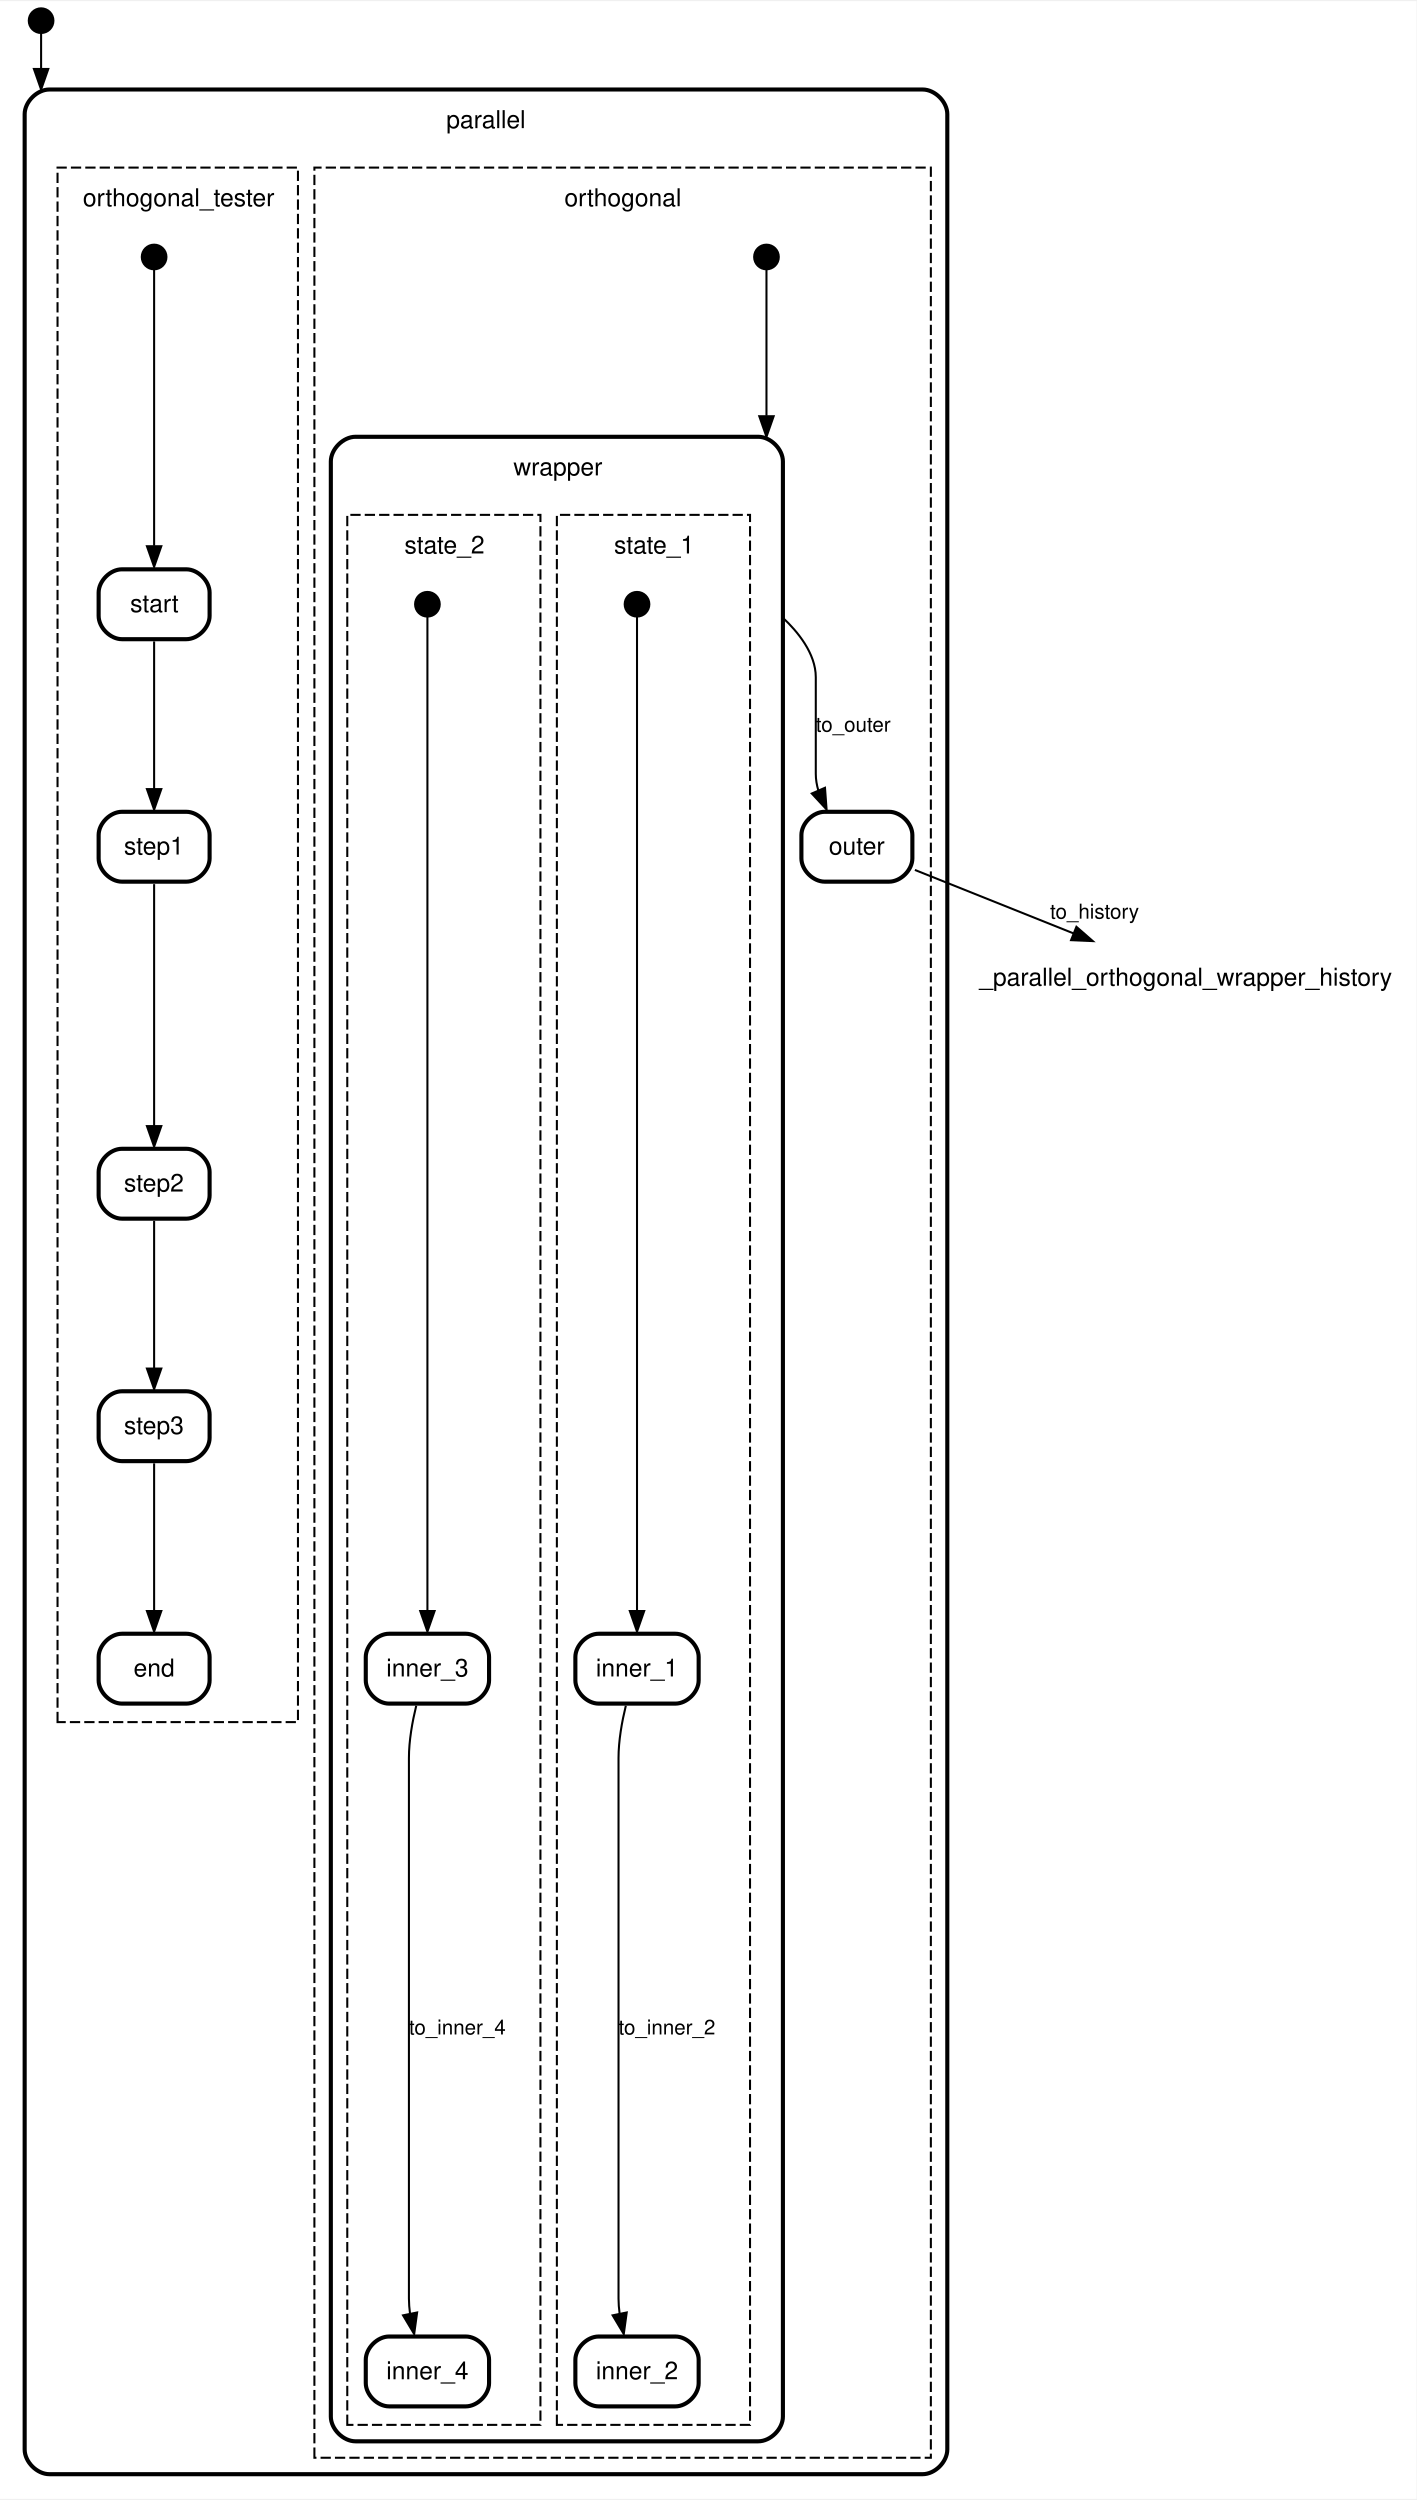
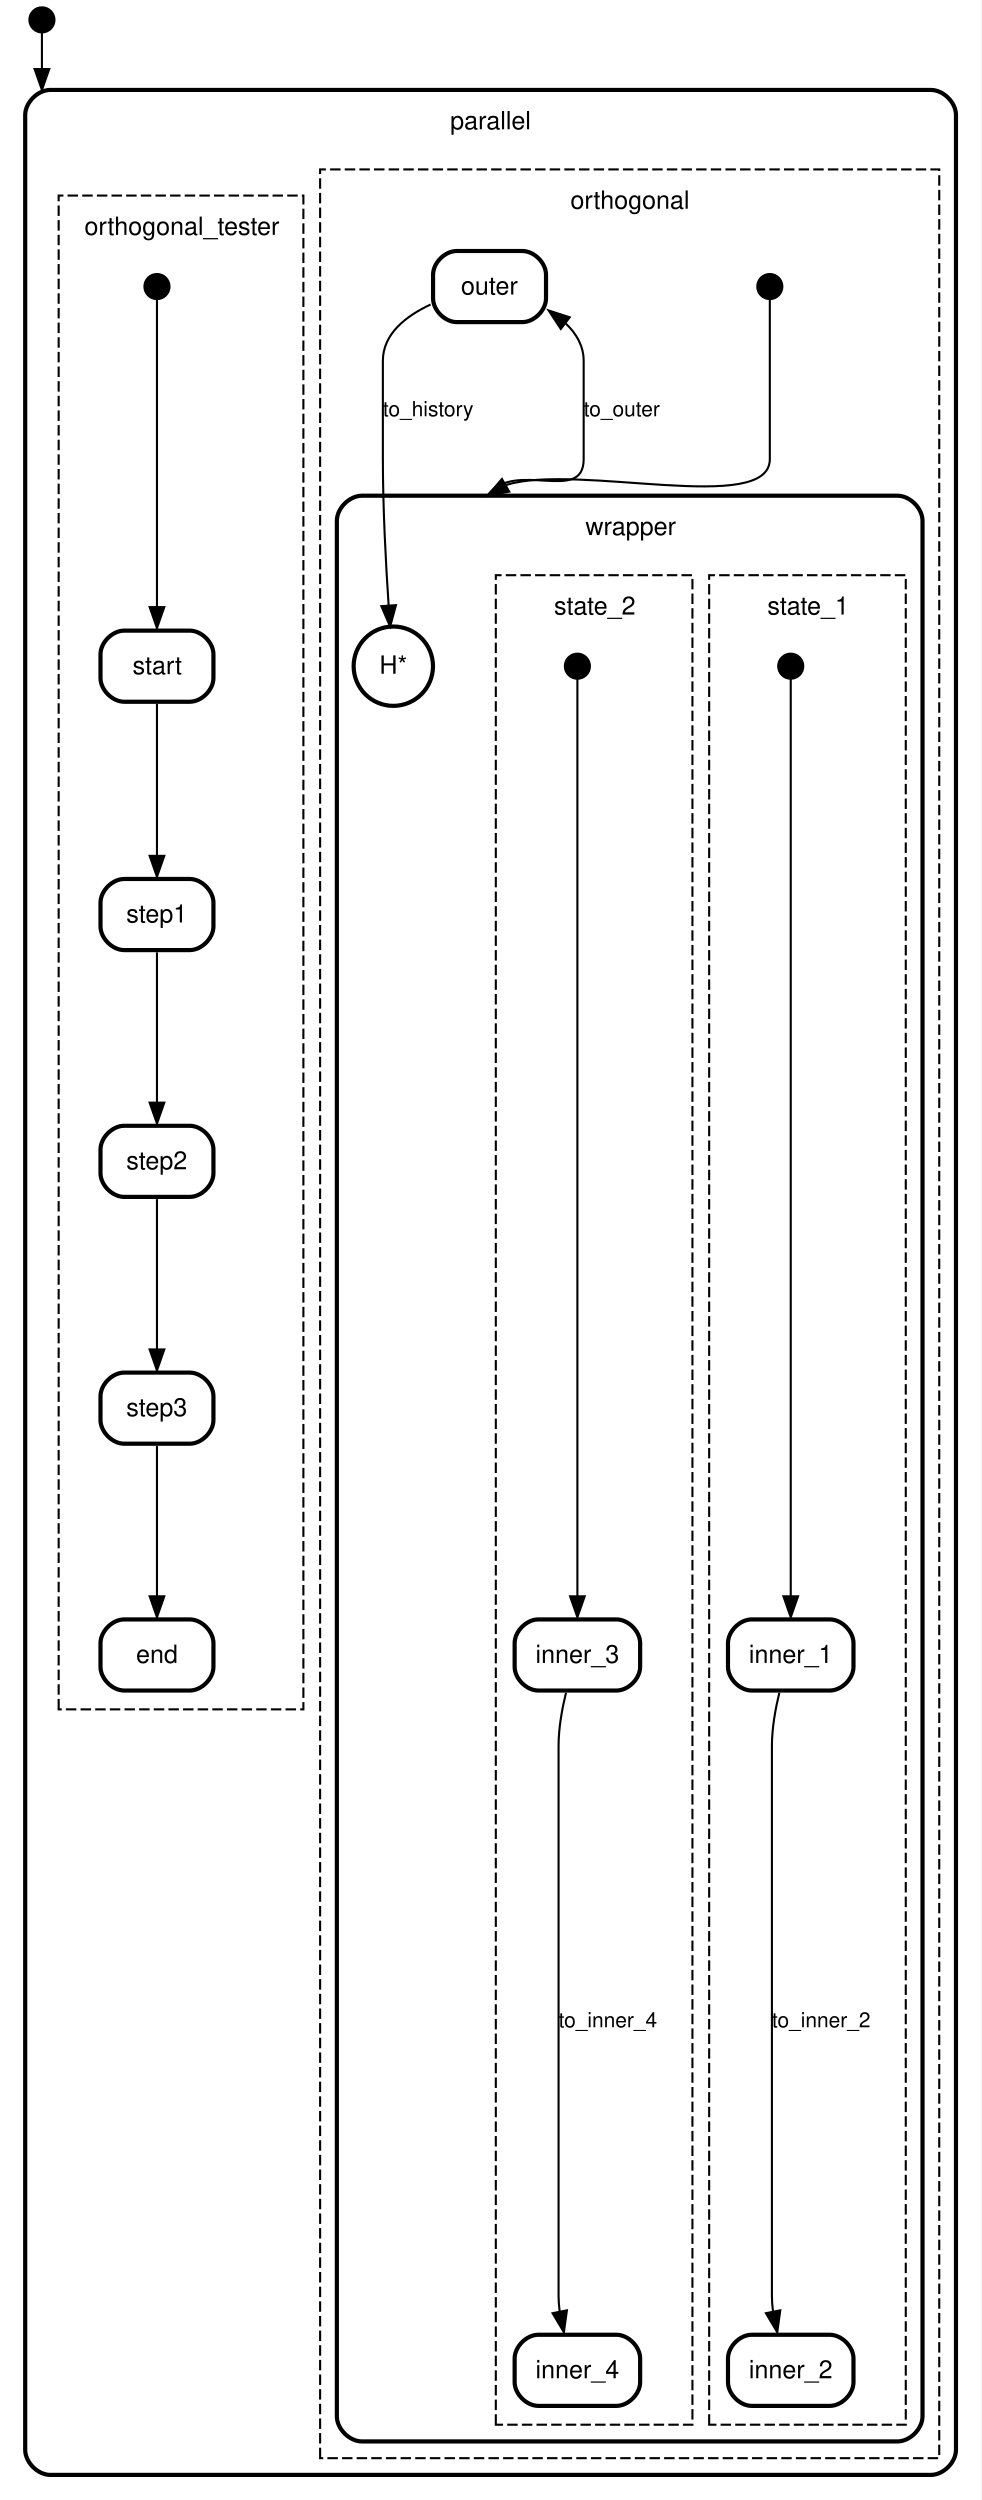
- <svg xmlns="http://www.w3.org/2000/svg" width="689pt" height="1216pt" viewBox="0.00 0.00 689.35 1215.50">
-   <g id="graph0" class="graph" transform="scale(1 1) rotate(0) translate(4 1211.5)">
-     <polygon fill="#ffffff" stroke="transparent" points="-4,4 -4,-1211.5 685.354,-1211.5 685.354,4 -4,4" />
+ <svg xmlns="http://www.w3.org/2000/svg" width="469pt" height="1195pt" viewBox="0.00 0.00 469.00 1195.23">
+   <g id="graph0" class="graph" transform="scale(1 1) rotate(0) translate(4 1191.233)">
+     <polygon fill="#ffffff" stroke="transparent" points="-4,4 -4,-1191.233 465,-1191.233 465,4 -4,4" />
    <g id="clust1" class="cluster">
-       <path fill="none" stroke="#000000" stroke-width="2" d="M20,-8C20,-8 445,-8 445,-8 451,-8 457,-14 457,-20 457,-20 457,-1156.5 457,-1156.5 457,-1162.5 451,-1168.5 445,-1168.5 445,-1168.5 20,-1168.5 20,-1168.5 14,-1168.5 8,-1162.5 8,-1156.5 8,-1156.5 8,-20 8,-20 8,-14 14,-8 20,-8" />
-       <text text-anchor="start" x="213.167" y="-1149.7" font-family="Helvetica,sans-Serif" font-size="12.00" fill="#000000">parallel</text>
+       <path fill="none" stroke="#000000" stroke-width="2" d="M20,-8C20,-8 441,-8 441,-8 447,-8 453,-14 453,-20 453,-20 453,-1136.233 453,-1136.233 453,-1142.233 447,-1148.233 441,-1148.233 441,-1148.233 20,-1148.233 20,-1148.233 14,-1148.233 8,-1142.233 8,-1136.233 8,-1136.233 8,-20 8,-20 8,-14 14,-8 20,-8" />
+       <text text-anchor="start" x="211.167" y="-1129.433" font-family="Helvetica,sans-Serif" font-size="12.00" fill="#000000">parallel</text>
    </g>
    <g id="clust2" class="cluster">
-       <polygon fill="none" stroke="#000000" stroke-dasharray="5,2" points="149,-16 149,-1130.5 449,-1130.5 449,-16 149,-16" />
-       <text text-anchor="start" x="270.656" y="-1111.7" font-family="Helvetica,sans-Serif" font-size="12.00" fill="#000000">orthogonal</text>
+       <polygon fill="none" stroke="#000000" stroke-dasharray="5,2" points="149,-16 149,-1110.233 445,-1110.233 445,-16 149,-16" />
+       <text text-anchor="start" x="268.656" y="-1091.433" font-family="Helvetica,sans-Serif" font-size="12.00" fill="#000000">orthogonal</text>
    </g>
    <g id="clust3" class="cluster">
-       <path fill="none" stroke="#000000" stroke-width="2" d="M169,-24C169,-24 365,-24 365,-24 371,-24 377,-30 377,-36 377,-36 377,-987.5 377,-987.5 377,-993.5 371,-999.5 365,-999.5 365,-999.5 169,-999.5 169,-999.5 163,-999.5 157,-993.5 157,-987.5 157,-987.5 157,-36 157,-36 157,-30 163,-24 169,-24" />
-       <text text-anchor="start" x="245.832" y="-980.7" font-family="Helvetica,sans-Serif" font-size="12.00" fill="#000000">wrapper</text>
+       <path fill="none" stroke="#000000" stroke-width="2" d="M169,-24C169,-24 425,-24 425,-24 431,-24 437,-30 437,-36 437,-36 437,-942.233 437,-942.233 437,-948.233 431,-954.233 425,-954.233 425,-954.233 169,-954.233 169,-954.233 163,-954.233 157,-948.233 157,-942.233 157,-942.233 157,-36 157,-36 157,-30 163,-24 169,-24" />
+       <text text-anchor="start" x="275.832" y="-935.433" font-family="Helvetica,sans-Serif" font-size="12.00" fill="#000000">wrapper</text>
    </g>
    <g id="clust4" class="cluster">
-       <polygon fill="none" stroke="#000000" stroke-dasharray="5,2" points="267,-32 267,-961.5 361,-961.5 361,-32 267,-32" />
-       <text text-anchor="start" x="294.824" y="-942.7" font-family="Helvetica,sans-Serif" font-size="12.00" fill="#000000">state_1</text>
+       <polygon fill="none" stroke="#000000" stroke-dasharray="5,2" points="335,-32 335,-916.233 429,-916.233 429,-32 335,-32" />
+       <text text-anchor="start" x="362.824" y="-897.433" font-family="Helvetica,sans-Serif" font-size="12.00" fill="#000000">state_1</text>
    </g>
    <g id="clust5" class="cluster">
-       <polygon fill="none" stroke="#000000" stroke-dasharray="5,2" points="165,-32 165,-961.5 259,-961.5 259,-32 165,-32" />
-       <text text-anchor="start" x="192.824" y="-942.7" font-family="Helvetica,sans-Serif" font-size="12.00" fill="#000000">state_2</text>
+       <polygon fill="none" stroke="#000000" stroke-dasharray="5,2" points="233,-32 233,-916.233 327,-916.233 327,-32 233,-32" />
+       <text text-anchor="start" x="260.824" y="-897.433" font-family="Helvetica,sans-Serif" font-size="12.00" fill="#000000">state_2</text>
    </g>
    <g id="clust6" class="cluster">
-       <polygon fill="none" stroke="#000000" stroke-dasharray="5,2" points="24,-374 24,-1130.5 141,-1130.5 141,-374 24,-374" />
-       <text text-anchor="start" x="36.318" y="-1111.7" font-family="Helvetica,sans-Serif" font-size="12.00" fill="#000000">orthogonal_tester</text>
+       <polygon fill="none" stroke="#000000" stroke-dasharray="5,2" points="24,-374 24,-1097.733 141,-1097.733 141,-374 24,-374" />
+       <text text-anchor="start" x="36.318" y="-1078.933" font-family="Helvetica,sans-Serif" font-size="12.00" fill="#000000">orthogonal_tester</text>
    </g>
    <g id="node1" class="node">
-       <ellipse fill="#000000" stroke="#000000" stroke-width="2" cx="16" cy="-1202" rx="5.5" ry="5.5" />
+       <ellipse fill="#000000" stroke="#000000" stroke-width="2" cx="16" cy="-1181.733" rx="5.5" ry="5.5" />
    </g>
    <g id="edge1" class="edge">
-       <path fill="none" stroke="#000000" d="M16,-1196.453C16,-1192.278 16,-1186.004 16,-1178.533" />
-       <polygon fill="#000000" stroke="#000000" points="19.5,-1178.497 16,-1168.497 12.5,-1178.497 19.5,-1178.497" />
-       <text text-anchor="middle" x="17.39" y="-1179.5" font-family="Helvetica,sans-Serif" font-size="10.00" fill="#000000"> </text>
+       <path fill="none" stroke="#000000" d="M16,-1175.923C16,-1171.847 16,-1165.854 16,-1158.679" />
+       <polygon fill="#000000" stroke="#000000" points="19.5,-1158.231 16,-1148.231 12.5,-1158.231 19.5,-1158.231" />
+       <text text-anchor="middle" x="17.39" y="-1159.233" font-family="Helvetica,sans-Serif" font-size="10.00" fill="#000000"> </text>
    </g>
    <g id="node4" class="node">
-       <ellipse fill="#000000" stroke="#000000" stroke-width="2" cx="369" cy="-1087" rx="5.5" ry="5.5" />
+       <ellipse fill="#000000" stroke="#000000" stroke-width="2" cx="364" cy="-1054.233" rx="5.5" ry="5.5" />
    </g>
    <g id="edge2" class="edge">
-       <path fill="none" stroke="#000000" d="M369,-1081.329C369,-1076.674 369,-1069.91 369,-1064 369,-1064 369,-1064 369,-1017 369,-1014.596 369,-1012.16 369,-1009.701" />
-       <polygon fill="#000000" stroke="#000000" points="372.5,-1009.497 369,-999.497 365.5,-1009.497 372.5,-1009.497" />
-       <text text-anchor="middle" x="370.389" y="-1037.5" font-family="Helvetica,sans-Serif" font-size="10.00" fill="#000000"> </text>
+       <path fill="none" stroke="#000000" d="M364,-1048.699C364,-1041.715 364,-1029.333 364,-1018.733 364,-1018.733 364,-1018.733 364,-971.733 364,-944.554 271.593,-970.028 237.941,-959.363" />
+       <polygon fill="#000000" stroke="#000000" points="239.416,-956.174 229,-954.233 235.932,-962.245 239.416,-956.174" />
+       <text text-anchor="middle" x="365.389" y="-992.233" font-family="Helvetica,sans-Serif" font-size="10.00" fill="#000000"> </text>
    </g>
    <g id="node5" class="node">
-       <polygon fill="transparent" stroke="transparent" stroke-width="2" points="441,-818 385,-818 385,-782 441,-782 441,-818" />
-       <text text-anchor="start" x="399.329" y="-796.2" font-family="Helvetica,sans-Serif" font-size="12.00" fill="#000000">outer</text>
-       <path fill="none" stroke="#000000" stroke-width="2" d="M397.333,-783C397.333,-783 428.667,-783 428.667,-783 434.333,-783 440,-788.667 440,-794.333 440,-794.333 440,-805.667 440,-805.667 440,-811.333 434.333,-817 428.667,-817 428.667,-817 397.333,-817 397.333,-817 391.667,-817 386,-811.333 386,-805.667 386,-805.667 386,-794.333 386,-794.333 386,-788.667 391.667,-783 397.333,-783" />
+       <polygon fill="transparent" stroke="transparent" stroke-width="2" points="258,-1072.233 202,-1072.233 202,-1036.233 258,-1036.233 258,-1072.233" />
+       <text text-anchor="start" x="216.329" y="-1050.433" font-family="Helvetica,sans-Serif" font-size="12.00" fill="#000000">outer</text>
+       <path fill="none" stroke="#000000" stroke-width="2" d="M214.333,-1037.233C214.333,-1037.233 245.667,-1037.233 245.667,-1037.233 251.333,-1037.233 257,-1042.899 257,-1048.566 257,-1048.566 257,-1059.899 257,-1059.899 257,-1065.566 251.333,-1071.233 245.667,-1071.233 245.667,-1071.233 214.333,-1071.233 214.333,-1071.233 208.667,-1071.233 203,-1065.566 203,-1059.899 203,-1059.899 203,-1048.566 203,-1048.566 203,-1042.899 208.667,-1037.233 214.333,-1037.233" />
    </g>
-     <g id="node22" class="node">
-       <polygon fill="transparent" stroke="transparent" stroke-width="2" points="681.207,-754 464.793,-754 464.793,-718 681.207,-718 681.207,-754" />
-       <text text-anchor="middle" x="573" y="-732.4" font-family="Helvetica,sans-Serif" font-size="12.00" fill="#000000">_parallel_orthogonal_wrapper_history</text>
+     <g id="node7" class="node">
+       <ellipse fill="transparent" stroke="#000000" stroke-width="2" cx="184" cy="-872.733" rx="18.968" ry="18.968" />
+       <text text-anchor="middle" x="184" y="-869.133" font-family="Helvetica,sans-Serif" font-size="12.00" fill="#000000">H*</text>
    </g>
    <g id="edge8" class="edge">
-       <path fill="none" stroke="#000000" d="M441.236,-788.705C462.57,-780.172 492.51,-768.196 518.46,-757.816" />
-       <polygon fill="#000000" stroke="#000000" points="519.831,-761.037 527.816,-754.073 517.231,-754.538 519.831,-761.037" />
-       <text text-anchor="start" x="507" y="-765" font-family="Helvetica,sans-Serif" font-size="10.00" fill="#000000">to_history   </text>
+       <path fill="none" stroke="#000000" d="M201.815,-1045.644C190.02,-1040.144 179,-1031.571 179,-1018.733 179,-1018.733 179,-1018.733 179,-971.733 179,-948.21 180.425,-921.583 181.754,-901.872" />
+       <polygon fill="#000000" stroke="#000000" points="185.259,-901.919 182.473,-891.697 178.277,-901.426 185.259,-901.919" />
+       <text text-anchor="start" x="179" y="-992.233" font-family="Helvetica,sans-Serif" font-size="10.00" fill="#000000">to_history   </text>
    </g>
    <g id="edge7" class="edge">
-       <path fill="none" stroke="#000000" d="M377,-911.412C383.981,-904.877 393,-894.175 393,-882.5 393,-882.5 393,-882.5 393,-835.5 393,-832.743 393.463,-830.003 394.249,-827.339" />
-       <polygon fill="#000000" stroke="#000000" points="397.478,-828.691 398.255,-818.125 391.058,-825.9 397.478,-828.691" />
-       <text text-anchor="start" x="393" y="-856" font-family="Helvetica,sans-Serif" font-size="10.00" fill="#000000">to_outer   </text>
-     </g>
-     <g id="node8" class="node">
-       <ellipse fill="#000000" stroke="#000000" stroke-width="2" cx="306" cy="-918" rx="5.5" ry="5.5" />
+       <path fill="none" stroke="#000000" d="M229,-954.233C241.854,-971.931 275,-949.859 275,-971.733 275,-1018.733 275,-1018.733 275,-1018.733 275,-1025.82 271.517,-1031.711 266.49,-1036.523" />
+       <polygon fill="#000000" stroke="#000000" points="264.07,-1033.967 258.244,-1042.816 268.317,-1039.532 264.07,-1033.967" />
+       <text text-anchor="start" x="275" y="-992.233" font-family="Helvetica,sans-Serif" font-size="10.00" fill="#000000">to_outer   </text>
    </g>
    <g id="node9" class="node">
-       <polygon fill="transparent" stroke="transparent" stroke-width="2" points="337,-418 275,-418 275,-382 337,-382 337,-418" />
-       <text text-anchor="start" x="285.994" y="-396.2" font-family="Helvetica,sans-Serif" font-size="12.00" fill="#000000">inner_1</text>
-       <path fill="none" stroke="#000000" stroke-width="2" d="M287.333,-383C287.333,-383 324.667,-383 324.667,-383 330.333,-383 336,-388.667 336,-394.333 336,-394.333 336,-405.667 336,-405.667 336,-411.333 330.333,-417 324.667,-417 324.667,-417 287.333,-417 287.333,-417 281.667,-417 276,-411.333 276,-405.667 276,-405.667 276,-394.333 276,-394.333 276,-388.667 281.667,-383 287.333,-383" />
+       <ellipse fill="#000000" stroke="#000000" stroke-width="2" cx="374" cy="-872.733" rx="5.5" ry="5.5" />
+     </g>
+     <g id="node10" class="node">
+       <polygon fill="transparent" stroke="transparent" stroke-width="2" points="405,-418 343,-418 343,-382 405,-382 405,-418" />
+       <text text-anchor="start" x="353.994" y="-396.2" font-family="Helvetica,sans-Serif" font-size="12.00" fill="#000000">inner_1</text>
+       <path fill="none" stroke="#000000" stroke-width="2" d="M355.333,-383C355.333,-383 392.667,-383 392.667,-383 398.333,-383 404,-388.667 404,-394.333 404,-394.333 404,-405.667 404,-405.667 404,-411.333 398.333,-417 392.667,-417 392.667,-417 355.333,-417 355.333,-417 349.667,-417 344,-411.333 344,-405.667 344,-405.667 344,-394.333 344,-394.333 344,-388.667 349.667,-383 355.333,-383" />
    </g>
    <g id="edge3" class="edge">
-       <path fill="none" stroke="#000000" d="M306,-912.466C306,-905.482 306,-893.101 306,-882.5 306,-882.5 306,-882.5 306,-435.5 306,-433.108 306,-430.625 306,-428.134" />
-       <polygon fill="#000000" stroke="#000000" points="309.5,-428.06 306,-418.06 302.5,-428.06 309.5,-428.06" />
-       <text text-anchor="middle" x="307.389" y="-633" font-family="Helvetica,sans-Serif" font-size="10.00" fill="#000000"> </text>
+       <path fill="none" stroke="#000000" d="M374,-867.084C374,-859.956 374,-847.319 374,-836.5 374,-836.5 374,-836.5 374,-435.5 374,-433.108 374,-430.625 374,-428.134" />
+       <polygon fill="#000000" stroke="#000000" points="377.5,-428.06 374,-418.06 370.5,-428.06 377.5,-428.06" />
+       <text text-anchor="middle" x="375.389" y="-633" font-family="Helvetica,sans-Serif" font-size="10.00" fill="#000000"> </text>
    </g>
-     <g id="node10" class="node">
-       <polygon fill="transparent" stroke="transparent" stroke-width="2" points="337,-76 275,-76 275,-40 337,-40 337,-76" />
-       <text text-anchor="start" x="285.994" y="-54.2" font-family="Helvetica,sans-Serif" font-size="12.00" fill="#000000">inner_2</text>
-       <path fill="none" stroke="#000000" stroke-width="2" d="M287.333,-41C287.333,-41 324.667,-41 324.667,-41 330.333,-41 336,-46.667 336,-52.333 336,-52.333 336,-63.667 336,-63.667 336,-69.333 330.333,-75 324.667,-75 324.667,-75 287.333,-75 287.333,-75 281.667,-75 276,-69.333 276,-63.667 276,-63.667 276,-52.333 276,-52.333 276,-46.667 281.667,-41 287.333,-41" />
+     <g id="node11" class="node">
+       <polygon fill="transparent" stroke="transparent" stroke-width="2" points="405,-76 343,-76 343,-40 405,-40 405,-76" />
+       <text text-anchor="start" x="353.994" y="-54.2" font-family="Helvetica,sans-Serif" font-size="12.00" fill="#000000">inner_2</text>
+       <path fill="none" stroke="#000000" stroke-width="2" d="M355.333,-41C355.333,-41 392.667,-41 392.667,-41 398.333,-41 404,-46.667 404,-52.333 404,-52.333 404,-63.667 404,-63.667 404,-69.333 398.333,-75 392.667,-75 392.667,-75 355.333,-75 355.333,-75 349.667,-75 344,-69.333 344,-63.667 344,-63.667 344,-52.333 344,-52.333 344,-46.667 349.667,-41 355.333,-41" />
    </g>
    <g id="edge4" class="edge">
-       <path fill="none" stroke="#000000" d="M300.557,-381.97C298.662,-374.208 297,-364.983 297,-356.5 297,-356.5 297,-356.5 297,-93.5 297,-91.086 297.198,-88.607 297.535,-86.135" />
-       <polygon fill="#000000" stroke="#000000" points="300.992,-86.701 299.555,-76.204 294.132,-85.306 300.992,-86.701" />
-       <text text-anchor="start" x="297" y="-222" font-family="Helvetica,sans-Serif" font-size="10.00" fill="#000000">to_inner_2   </text>
-     </g>
-     <g id="node12" class="node">
-       <ellipse fill="#000000" stroke="#000000" stroke-width="2" cx="204" cy="-918" rx="5.5" ry="5.5" />
+       <path fill="none" stroke="#000000" d="M368.557,-381.97C366.662,-374.208 365,-364.983 365,-356.5 365,-356.5 365,-356.5 365,-93.5 365,-91.086 365.198,-88.607 365.535,-86.135" />
+       <polygon fill="#000000" stroke="#000000" points="368.992,-86.701 367.555,-76.204 362.132,-85.306 368.992,-86.701" />
+       <text text-anchor="start" x="365" y="-222" font-family="Helvetica,sans-Serif" font-size="10.00" fill="#000000">to_inner_2   </text>
    </g>
    <g id="node13" class="node">
-       <polygon fill="transparent" stroke="transparent" stroke-width="2" points="235,-418 173,-418 173,-382 235,-382 235,-418" />
-       <text text-anchor="start" x="183.994" y="-396.2" font-family="Helvetica,sans-Serif" font-size="12.00" fill="#000000">inner_3</text>
-       <path fill="none" stroke="#000000" stroke-width="2" d="M185.333,-383C185.333,-383 222.667,-383 222.667,-383 228.333,-383 234,-388.667 234,-394.333 234,-394.333 234,-405.667 234,-405.667 234,-411.333 228.333,-417 222.667,-417 222.667,-417 185.333,-417 185.333,-417 179.667,-417 174,-411.333 174,-405.667 174,-405.667 174,-394.333 174,-394.333 174,-388.667 179.667,-383 185.333,-383" />
+       <ellipse fill="#000000" stroke="#000000" stroke-width="2" cx="272" cy="-872.733" rx="5.5" ry="5.5" />
+     </g>
+     <g id="node14" class="node">
+       <polygon fill="transparent" stroke="transparent" stroke-width="2" points="303,-418 241,-418 241,-382 303,-382 303,-418" />
+       <text text-anchor="start" x="251.994" y="-396.2" font-family="Helvetica,sans-Serif" font-size="12.00" fill="#000000">inner_3</text>
+       <path fill="none" stroke="#000000" stroke-width="2" d="M253.333,-383C253.333,-383 290.667,-383 290.667,-383 296.333,-383 302,-388.667 302,-394.333 302,-394.333 302,-405.667 302,-405.667 302,-411.333 296.333,-417 290.667,-417 290.667,-417 253.333,-417 253.333,-417 247.667,-417 242,-411.333 242,-405.667 242,-405.667 242,-394.333 242,-394.333 242,-388.667 247.667,-383 253.333,-383" />
    </g>
    <g id="edge5" class="edge">
-       <path fill="none" stroke="#000000" d="M204,-912.466C204,-905.482 204,-893.101 204,-882.5 204,-882.5 204,-882.5 204,-435.5 204,-433.108 204,-430.625 204,-428.134" />
-       <polygon fill="#000000" stroke="#000000" points="207.5,-428.06 204,-418.06 200.5,-428.06 207.5,-428.06" />
-       <text text-anchor="middle" x="205.389" y="-633" font-family="Helvetica,sans-Serif" font-size="10.00" fill="#000000"> </text>
+       <path fill="none" stroke="#000000" d="M272,-867.084C272,-859.956 272,-847.319 272,-836.5 272,-836.5 272,-836.5 272,-435.5 272,-433.108 272,-430.625 272,-428.134" />
+       <polygon fill="#000000" stroke="#000000" points="275.5,-428.06 272,-418.06 268.5,-428.06 275.5,-428.06" />
+       <text text-anchor="middle" x="273.389" y="-633" font-family="Helvetica,sans-Serif" font-size="10.00" fill="#000000"> </text>
    </g>
-     <g id="node14" class="node">
-       <polygon fill="transparent" stroke="transparent" stroke-width="2" points="235,-76 173,-76 173,-40 235,-40 235,-76" />
-       <text text-anchor="start" x="183.994" y="-54.2" font-family="Helvetica,sans-Serif" font-size="12.00" fill="#000000">inner_4</text>
-       <path fill="none" stroke="#000000" stroke-width="2" d="M185.333,-41C185.333,-41 222.667,-41 222.667,-41 228.333,-41 234,-46.667 234,-52.333 234,-52.333 234,-63.667 234,-63.667 234,-69.333 228.333,-75 222.667,-75 222.667,-75 185.333,-75 185.333,-75 179.667,-75 174,-69.333 174,-63.667 174,-63.667 174,-52.333 174,-52.333 174,-46.667 179.667,-41 185.333,-41" />
+     <g id="node15" class="node">
+       <polygon fill="transparent" stroke="transparent" stroke-width="2" points="303,-76 241,-76 241,-40 303,-40 303,-76" />
+       <text text-anchor="start" x="251.994" y="-54.2" font-family="Helvetica,sans-Serif" font-size="12.00" fill="#000000">inner_4</text>
+       <path fill="none" stroke="#000000" stroke-width="2" d="M253.333,-41C253.333,-41 290.667,-41 290.667,-41 296.333,-41 302,-46.667 302,-52.333 302,-52.333 302,-63.667 302,-63.667 302,-69.333 296.333,-75 290.667,-75 290.667,-75 253.333,-75 253.333,-75 247.667,-75 242,-69.333 242,-63.667 242,-63.667 242,-52.333 242,-52.333 242,-46.667 247.667,-41 253.333,-41" />
    </g>
    <g id="edge6" class="edge">
-       <path fill="none" stroke="#000000" d="M198.557,-381.97C196.662,-374.208 195,-364.983 195,-356.5 195,-356.5 195,-356.5 195,-93.5 195,-91.086 195.198,-88.607 195.535,-86.135" />
-       <polygon fill="#000000" stroke="#000000" points="198.992,-86.701 197.555,-76.204 192.132,-85.306 198.992,-86.701" />
-       <text text-anchor="start" x="195" y="-222" font-family="Helvetica,sans-Serif" font-size="10.00" fill="#000000">to_inner_4   </text>
-     </g>
-     <g id="node16" class="node">
-       <ellipse fill="#000000" stroke="#000000" stroke-width="2" cx="71" cy="-1087" rx="5.5" ry="5.5" />
+       <path fill="none" stroke="#000000" d="M266.557,-381.97C264.662,-374.208 263,-364.983 263,-356.5 263,-356.5 263,-356.5 263,-93.5 263,-91.086 263.198,-88.607 263.535,-86.135" />
+       <polygon fill="#000000" stroke="#000000" points="266.992,-86.701 265.555,-76.204 260.132,-85.306 266.992,-86.701" />
+       <text text-anchor="start" x="263" y="-222" font-family="Helvetica,sans-Serif" font-size="10.00" fill="#000000">to_inner_4   </text>
    </g>
    <g id="node17" class="node">
-       <polygon fill="transparent" stroke="transparent" stroke-width="2" points="99,-936 43,-936 43,-900 99,-900 99,-936" />
-       <text text-anchor="start" x="59.332" y="-914.2" font-family="Helvetica,sans-Serif" font-size="12.00" fill="#000000">start</text>
-       <path fill="none" stroke="#000000" stroke-width="2" d="M55.333,-901C55.333,-901 86.667,-901 86.667,-901 92.333,-901 98,-906.667 98,-912.333 98,-912.333 98,-923.667 98,-923.667 98,-929.333 92.333,-935 86.667,-935 86.667,-935 55.333,-935 55.333,-935 49.667,-935 44,-929.333 44,-923.667 44,-923.667 44,-912.333 44,-912.333 44,-906.667 49.667,-901 55.333,-901" />
+       <ellipse fill="#000000" stroke="#000000" stroke-width="2" cx="71" cy="-1054.233" rx="5.5" ry="5.5" />
+     </g>
+     <g id="node18" class="node">
+       <polygon fill="transparent" stroke="transparent" stroke-width="2" points="99,-890.733 43,-890.733 43,-854.733 99,-854.733 99,-890.733" />
+       <text text-anchor="start" x="59.332" y="-868.933" font-family="Helvetica,sans-Serif" font-size="12.00" fill="#000000">start</text>
+       <path fill="none" stroke="#000000" stroke-width="2" d="M55.333,-855.733C55.333,-855.733 86.667,-855.733 86.667,-855.733 92.333,-855.733 98,-861.399 98,-867.066 98,-867.066 98,-878.399 98,-878.399 98,-884.066 92.333,-889.733 86.667,-889.733 86.667,-889.733 55.333,-889.733 55.333,-889.733 49.667,-889.733 44,-884.066 44,-878.399 44,-878.399 44,-867.066 44,-867.066 44,-861.399 49.667,-855.733 55.333,-855.733" />
    </g>
    <g id="edge9" class="edge">
-       <path fill="none" stroke="#000000" d="M71,-1081.329C71,-1076.674 71,-1069.91 71,-1064 71,-1064 71,-1064 71,-1017 71,-993.217 71,-966.22 71,-946.432" />
-       <polygon fill="#000000" stroke="#000000" points="74.5,-946.246 71,-936.246 67.5,-946.247 74.5,-946.246" />
-       <text text-anchor="middle" x="72.389" y="-1037.5" font-family="Helvetica,sans-Serif" font-size="10.00" fill="#000000"> </text>
+       <path fill="none" stroke="#000000" d="M71,-1048.699C71,-1041.715 71,-1029.333 71,-1018.733 71,-1018.733 71,-1018.733 71,-971.733 71,-947.95 71,-920.952 71,-901.165" />
+       <polygon fill="#000000" stroke="#000000" points="74.5,-900.979 71,-890.979 67.5,-900.979 74.5,-900.979" />
+       <text text-anchor="middle" x="72.389" y="-992.233" font-family="Helvetica,sans-Serif" font-size="10.00" fill="#000000"> </text>
    </g>
-     <g id="node18" class="node">
-       <polygon fill="transparent" stroke="transparent" stroke-width="2" points="99,-818 43,-818 43,-782 99,-782 99,-818" />
-       <text text-anchor="start" x="56.326" y="-796.2" font-family="Helvetica,sans-Serif" font-size="12.00" fill="#000000">step1</text>
-       <path fill="none" stroke="#000000" stroke-width="2" d="M55.333,-783C55.333,-783 86.667,-783 86.667,-783 92.333,-783 98,-788.667 98,-794.333 98,-794.333 98,-805.667 98,-805.667 98,-811.333 92.333,-817 86.667,-817 86.667,-817 55.333,-817 55.333,-817 49.667,-817 44,-811.333 44,-805.667 44,-805.667 44,-794.333 44,-794.333 44,-788.667 49.667,-783 55.333,-783" />
+     <g id="node19" class="node">
+       <polygon fill="transparent" stroke="transparent" stroke-width="2" points="99,-772 43,-772 43,-736 99,-736 99,-772" />
+       <text text-anchor="start" x="56.326" y="-750.2" font-family="Helvetica,sans-Serif" font-size="12.00" fill="#000000">step1</text>
+       <path fill="none" stroke="#000000" stroke-width="2" d="M55.333,-737C55.333,-737 86.667,-737 86.667,-737 92.333,-737 98,-742.667 98,-748.333 98,-748.333 98,-759.667 98,-759.667 98,-765.333 92.333,-771 86.667,-771 86.667,-771 55.333,-771 55.333,-771 49.667,-771 44,-765.333 44,-759.667 44,-759.667 44,-748.333 44,-748.333 44,-742.667 49.667,-737 55.333,-737" />
    </g>
    <g id="edge10" class="edge">
-       <path fill="none" stroke="#000000" d="M71,-899.94C71,-894.35 71,-888.17 71,-882.5 71,-882.5 71,-882.5 71,-835.5 71,-833.108 71,-830.625 71,-828.134" />
-       <polygon fill="#000000" stroke="#000000" points="74.5,-828.06 71,-818.06 67.5,-828.06 74.5,-828.06" />
-       <text text-anchor="middle" x="72.389" y="-856" font-family="Helvetica,sans-Serif" font-size="10.00" fill="#000000"> </text>
+       <path fill="none" stroke="#000000" d="M71,-854.672C71,-848.869 71,-842.413 71,-836.5 71,-836.5 71,-836.5 71,-789.5 71,-787.108 71,-784.625 71,-782.134" />
+       <polygon fill="#000000" stroke="#000000" points="74.5,-782.06 71,-772.06 67.5,-782.06 74.5,-782.06" />
+       <text text-anchor="middle" x="72.389" y="-810" font-family="Helvetica,sans-Serif" font-size="10.00" fill="#000000"> </text>
    </g>
-     <g id="node19" class="node">
+     <g id="node20" class="node">
      <polygon fill="transparent" stroke="transparent" stroke-width="2" points="99,-654 43,-654 43,-618 99,-618 99,-654" />
      <text text-anchor="start" x="56.326" y="-632.2" font-family="Helvetica,sans-Serif" font-size="12.00" fill="#000000">step2</text>
      <path fill="none" stroke="#000000" stroke-width="2" d="M55.333,-619C55.333,-619 86.667,-619 86.667,-619 92.333,-619 98,-624.667 98,-630.333 98,-630.333 98,-641.667 98,-641.667 98,-647.333 92.333,-653 86.667,-653 86.667,-653 55.333,-653 55.333,-653 49.667,-653 44,-647.333 44,-641.667 44,-641.667 44,-630.333 44,-630.333 44,-624.667 49.667,-619 55.333,-619" />
    </g>
    <g id="edge11" class="edge">
-       <path fill="none" stroke="#000000" d="M71,-781.793C71,-768.985 71,-751.444 71,-736 71,-736 71,-736 71,-671.5 71,-669.108 71,-666.625 71,-664.134" />
+       <path fill="none" stroke="#000000" d="M71,-735.94C71,-730.35 71,-724.17 71,-718.5 71,-718.5 71,-718.5 71,-671.5 71,-669.108 71,-666.625 71,-664.134" />
      <polygon fill="#000000" stroke="#000000" points="74.5,-664.06 71,-654.06 67.5,-664.06 74.5,-664.06" />
      <text text-anchor="middle" x="72.389" y="-692" font-family="Helvetica,sans-Serif" font-size="10.00" fill="#000000"> </text>
    </g>
-     <g id="node20" class="node">
+     <g id="node21" class="node">
      <polygon fill="transparent" stroke="transparent" stroke-width="2" points="99,-536 43,-536 43,-500 99,-500 99,-536" />
      <text text-anchor="start" x="56.326" y="-514.2" font-family="Helvetica,sans-Serif" font-size="12.00" fill="#000000">step3</text>
      <path fill="none" stroke="#000000" stroke-width="2" d="M55.333,-501C55.333,-501 86.667,-501 86.667,-501 92.333,-501 98,-506.667 98,-512.333 98,-512.333 98,-523.667 98,-523.667 98,-529.333 92.333,-535 86.667,-535 86.667,-535 55.333,-535 55.333,-535 49.667,-535 44,-529.333 44,-523.667 44,-523.667 44,-512.333 44,-512.333 44,-506.667 49.667,-501 55.333,-501" />
    </g>
    <g id="edge12" class="edge">
      <path fill="none" stroke="#000000" d="M71,-617.94C71,-612.35 71,-606.17 71,-600.5 71,-600.5 71,-600.5 71,-553.5 71,-551.108 71,-548.625 71,-546.134" />
      <polygon fill="#000000" stroke="#000000" points="74.5,-546.06 71,-536.06 67.5,-546.06 74.5,-546.06" />
      <text text-anchor="middle" x="72.389" y="-574" font-family="Helvetica,sans-Serif" font-size="10.00" fill="#000000"> </text>
    </g>
-     <g id="node21" class="node">
+     <g id="node22" class="node">
      <polygon fill="transparent" stroke="transparent" stroke-width="2" points="99,-418 43,-418 43,-382 99,-382 99,-418" />
      <text text-anchor="start" x="60.994" y="-396.2" font-family="Helvetica,sans-Serif" font-size="12.00" fill="#000000">end</text>
      <path fill="none" stroke="#000000" stroke-width="2" d="M55.333,-383C55.333,-383 86.667,-383 86.667,-383 92.333,-383 98,-388.667 98,-394.333 98,-394.333 98,-405.667 98,-405.667 98,-411.333 92.333,-417 86.667,-417 86.667,-417 55.333,-417 55.333,-417 49.667,-417 44,-411.333 44,-405.667 44,-405.667 44,-394.333 44,-394.333 44,-388.667 49.667,-383 55.333,-383" />
    </g>
    <g id="edge13" class="edge">
      <path fill="none" stroke="#000000" d="M71,-499.94C71,-494.35 71,-488.17 71,-482.5 71,-482.5 71,-482.5 71,-435.5 71,-433.108 71,-430.625 71,-428.134" />
      <polygon fill="#000000" stroke="#000000" points="74.5,-428.06 71,-418.06 67.5,-428.06 74.5,-428.06" />
      <text text-anchor="middle" x="72.389" y="-456" font-family="Helvetica,sans-Serif" font-size="10.00" fill="#000000"> </text>
    </g>
  </g>
</svg>
